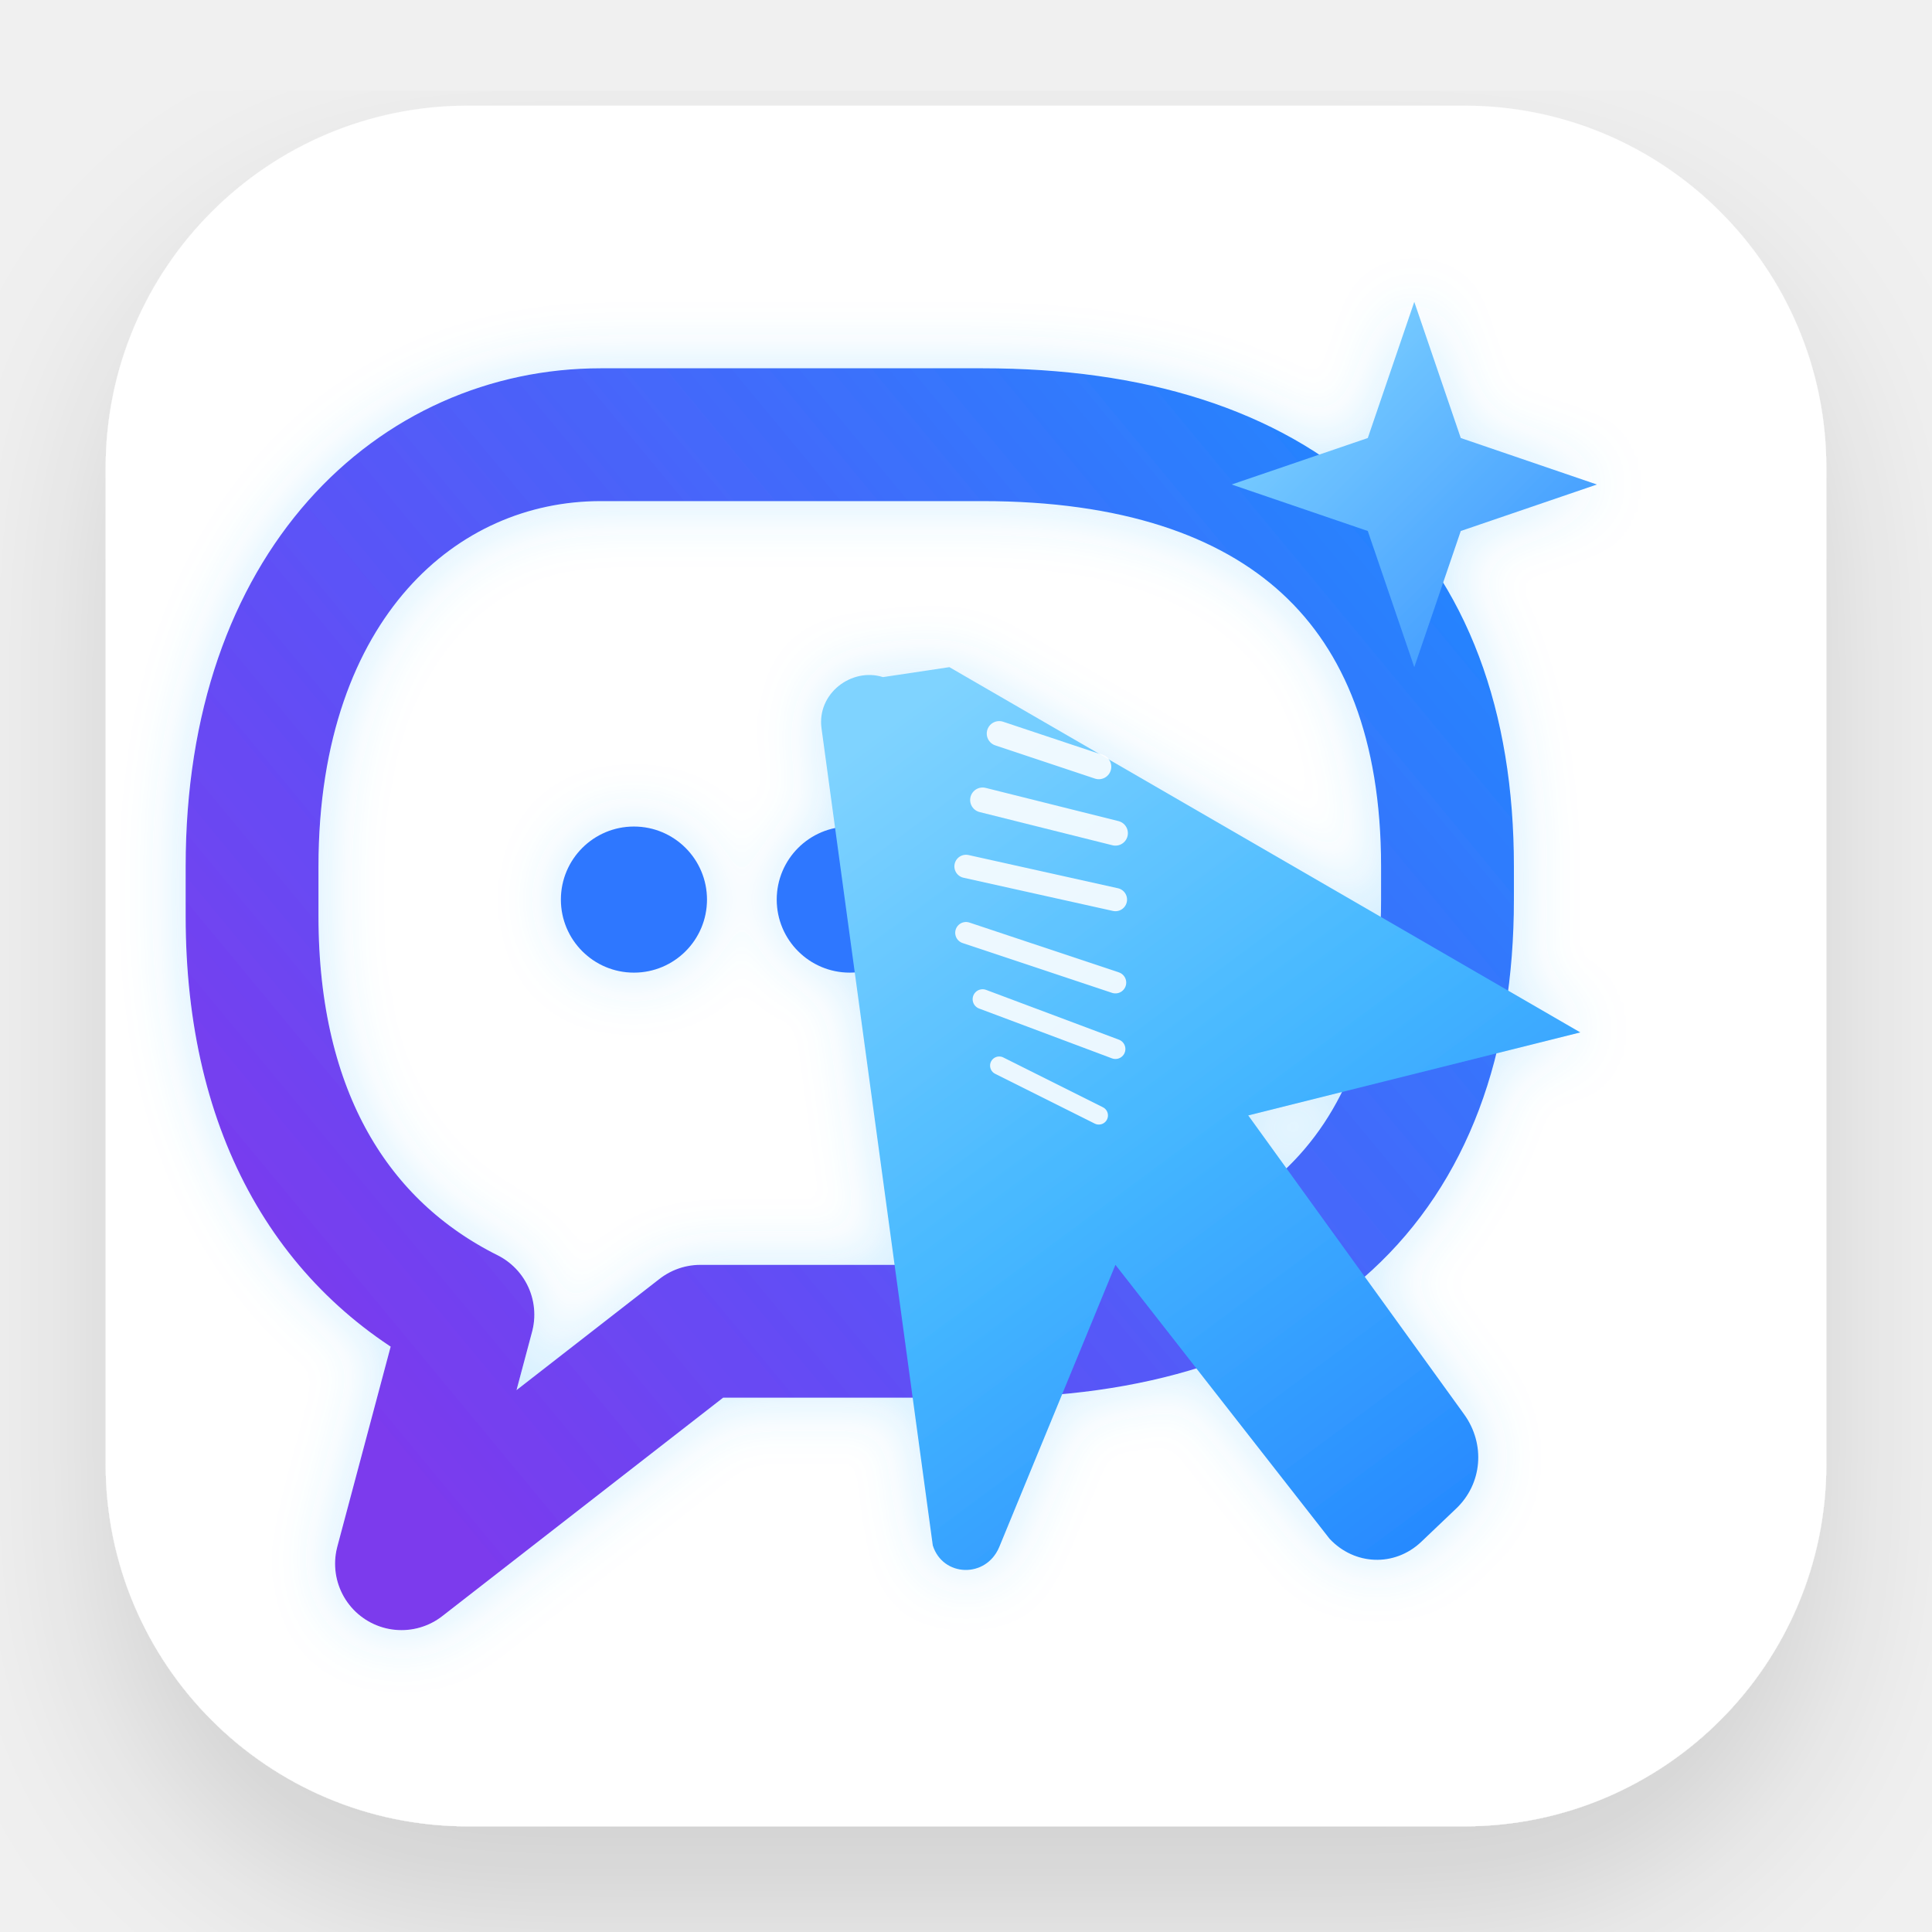
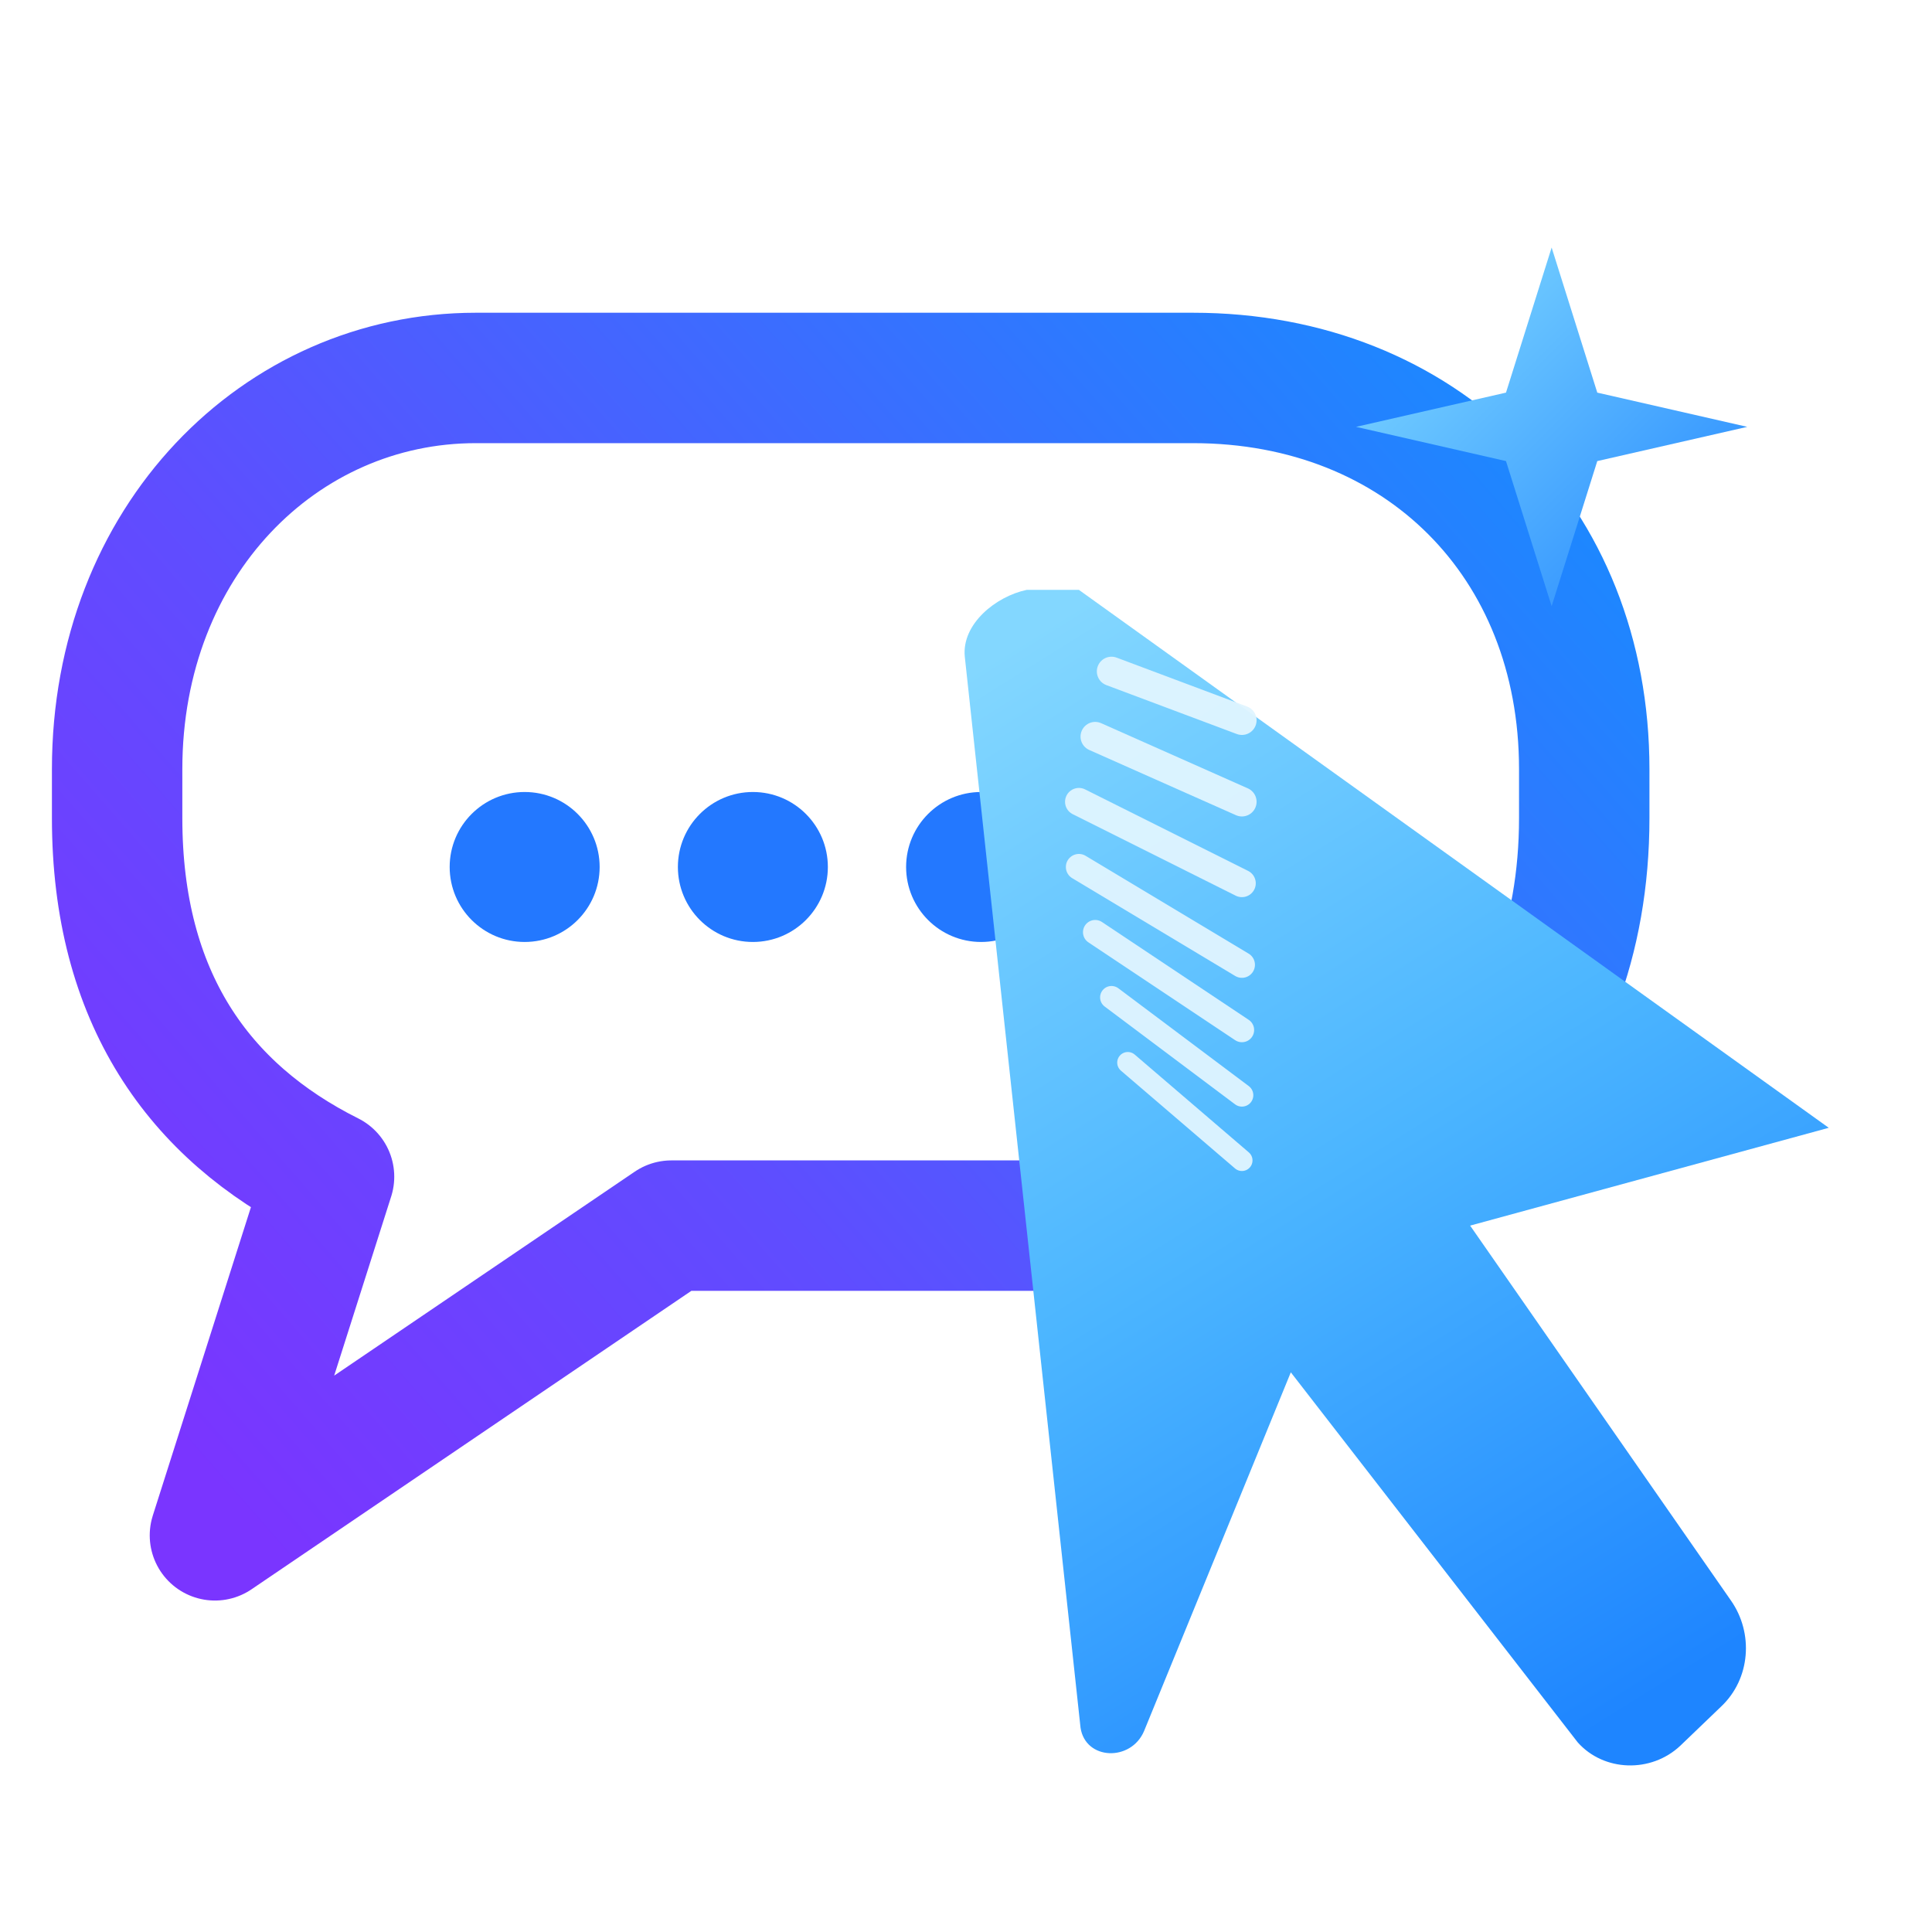
<svg xmlns="http://www.w3.org/2000/svg" viewBox="0 0 128 128">
  <defs>
-     <linearGradient id="bubbleStroke" x1="24" y1="88" x2="94" y2="30" gradientUnits="userSpaceOnUse">
-       <stop offset="0" stop-color="#7C3AED" />
-       <stop offset="0.36" stop-color="#5B53F7" />
-       <stop offset="1" stop-color="#1E8BFF" />
+     <linearGradient id="bubbleStroke" x1="18" y1="96" x2="98" y2="26" gradientUnits="userSpaceOnUse">
+       <stop offset="0" stop-color="#7A35FF" />
+       <stop offset="0.35" stop-color="#5F4DFF" />
+       <stop offset="1" stop-color="#198BFF" />
    </linearGradient>
-     <linearGradient id="cursorFill" x1="64" y1="46" x2="104" y2="100" gradientUnits="userSpaceOnUse">
-       <stop offset="0" stop-color="#7FD3FF" />
-       <stop offset="0.44" stop-color="#45B7FF" />
-       <stop offset="1" stop-color="#1E7CFF" />
+     <linearGradient id="cursorFill" x1="74" y1="40" x2="114" y2="104" gradientUnits="userSpaceOnUse">
+       <stop offset="0" stop-color="#83D7FF" />
+       <stop offset="0.5" stop-color="#4BB5FF" />
+       <stop offset="1" stop-color="#1E85FF" />
    </linearGradient>
-     <linearGradient id="sparkleFill" x1="85" y1="24" x2="106" y2="45" gradientUnits="userSpaceOnUse">
-       <stop offset="0" stop-color="#7FD3FF" />
-       <stop offset="1" stop-color="#2E89FF" />
+     <linearGradient id="sparkFill" x1="92" y1="20" x2="111" y2="39" gradientUnits="userSpaceOnUse">
+       <stop offset="0" stop-color="#7DD7FF" />
+       <stop offset="1" stop-color="#2A8CFF" />
    </linearGradient>
-     <filter id="tileShadow" x="-16%" y="-16%" width="132%" height="132%">
-       <feDropShadow dx="0" dy="6" stdDeviation="6" flood-color="#000000" flood-opacity="0.14" />
-     </filter>
-     <filter id="iconGlow" x="-18%" y="-18%" width="136%" height="136%">
-       <feDropShadow dx="0" dy="0" stdDeviation="1.8" flood-color="#49B8FF" flood-opacity="0.26" />
-     </filter>
  </defs>
-   <g filter="url(#tileShadow)">
-     <rect x="7" y="7" width="114" height="114" rx="24" fill="#FFFFFF" />
-   </g>
-   <g filter="url(#iconGlow)" transform="translate(-6.4 -6.4) scale(1.1)">
-     <path d="M42 32h23c18 0 28 9 28 26v2c0 17-10 26-28 26H48L30 100l4-15c-8-4-13-12-13-24v-3c0-17 10-26 21-26z" fill="none" stroke="url(#bubbleStroke)" stroke-width="8" stroke-linecap="round" stroke-linejoin="round" />
-     <circle cx="44" cy="60" r="4.4" fill="#2D77FF" />
-     <circle cx="57" cy="60" r="4.4" fill="#2D77FF" />
-     <circle cx="70" cy="60" r="4.4" fill="#2D77FF" />
-     <path d="M63 46l38 22-20 5 13 18c1.3 1.8 1.1 4.2-.5 5.7l-2.1 2c-1.6 1.5-4 1.4-5.5-.2L73 82l-7 17c-.8 1.9-3.4 1.8-4-.1l-6.7-49.2c-.3-2.1 1.8-3.7 3.7-3.1z" fill="url(#cursorFill)" />
-     <g stroke="#FFFFFF" stroke-opacity="0.88" stroke-linecap="round">
-       <path d="M66 50l6 2" stroke-width="1.5" />
-       <path d="M65 54l8 2" stroke-width="1.5" />
-       <path d="M64 58l9 2" stroke-width="1.4" />
-       <path d="M64 62l9 3" stroke-width="1.3" />
-       <path d="M65 66l8 3" stroke-width="1.2" />
-       <path d="M66 70l6 3" stroke-width="1.1" />
+   <rect width="128" height="128" fill="#FFFFFF" />
+   <g transform="translate(-5.2 -5.2) scale(1.08)">
+     <path d="M34 28h44c14 0 24 10 24 24v3c0 15-10 25-24 25H46L18 99l7-22c-8-4-13-11-13-22v-3c0-14 10-24 22-24z" fill="none" stroke="url(#bubbleStroke)" stroke-width="8" stroke-linecap="round" stroke-linejoin="round" />
+     <circle cx="37" cy="58" r="4.6" fill="#2378FF" />
+     <circle cx="51" cy="58" r="4.6" fill="#2378FF" />
+     <circle cx="65" cy="58" r="4.6" fill="#2378FF" />
+     <path d="M71 41l46 33-22 6 16 23c1.4 2 1.2 4.8-.6 6.5l-2.5 2.4c-1.8 1.7-4.7 1.6-6.3-.2L84 89l-9 22c-.8 1.9-3.6 1.8-3.9-.2L64 45.1c-.2-2 1.9-3.7 3.8-4.1z" fill="url(#cursorFill)" />
+     <g stroke="#DFF4FF" stroke-linecap="round" opacity="0.95">
+       <path d="M73 46l8 3" stroke-width="1.8" />
+       <path d="M72 50l9 4" stroke-width="1.8" />
+       <path d="M71 54l10 5" stroke-width="1.7" />
+       <path d="M71 58l10 6" stroke-width="1.6" />
+       <path d="M72 62l9 6" stroke-width="1.5" />
+       <path d="M73 66l8 6" stroke-width="1.4" />
+       <path d="M74 70l7 6" stroke-width="1.3" />
    </g>
-     <path d="M91 24l2.8 8.2L102 35l-8.2 2.8L91 46l-2.8-8.2L80 35l8.2-2.8z" fill="url(#sparkleFill)" />
+     <path d="M100 20l2.8 8.9L112 31l-9.2 2.1L100 42l-2.8-8.9L88 31l9.2-2.1z" fill="url(#sparkFill)" />
  </g>
</svg>
